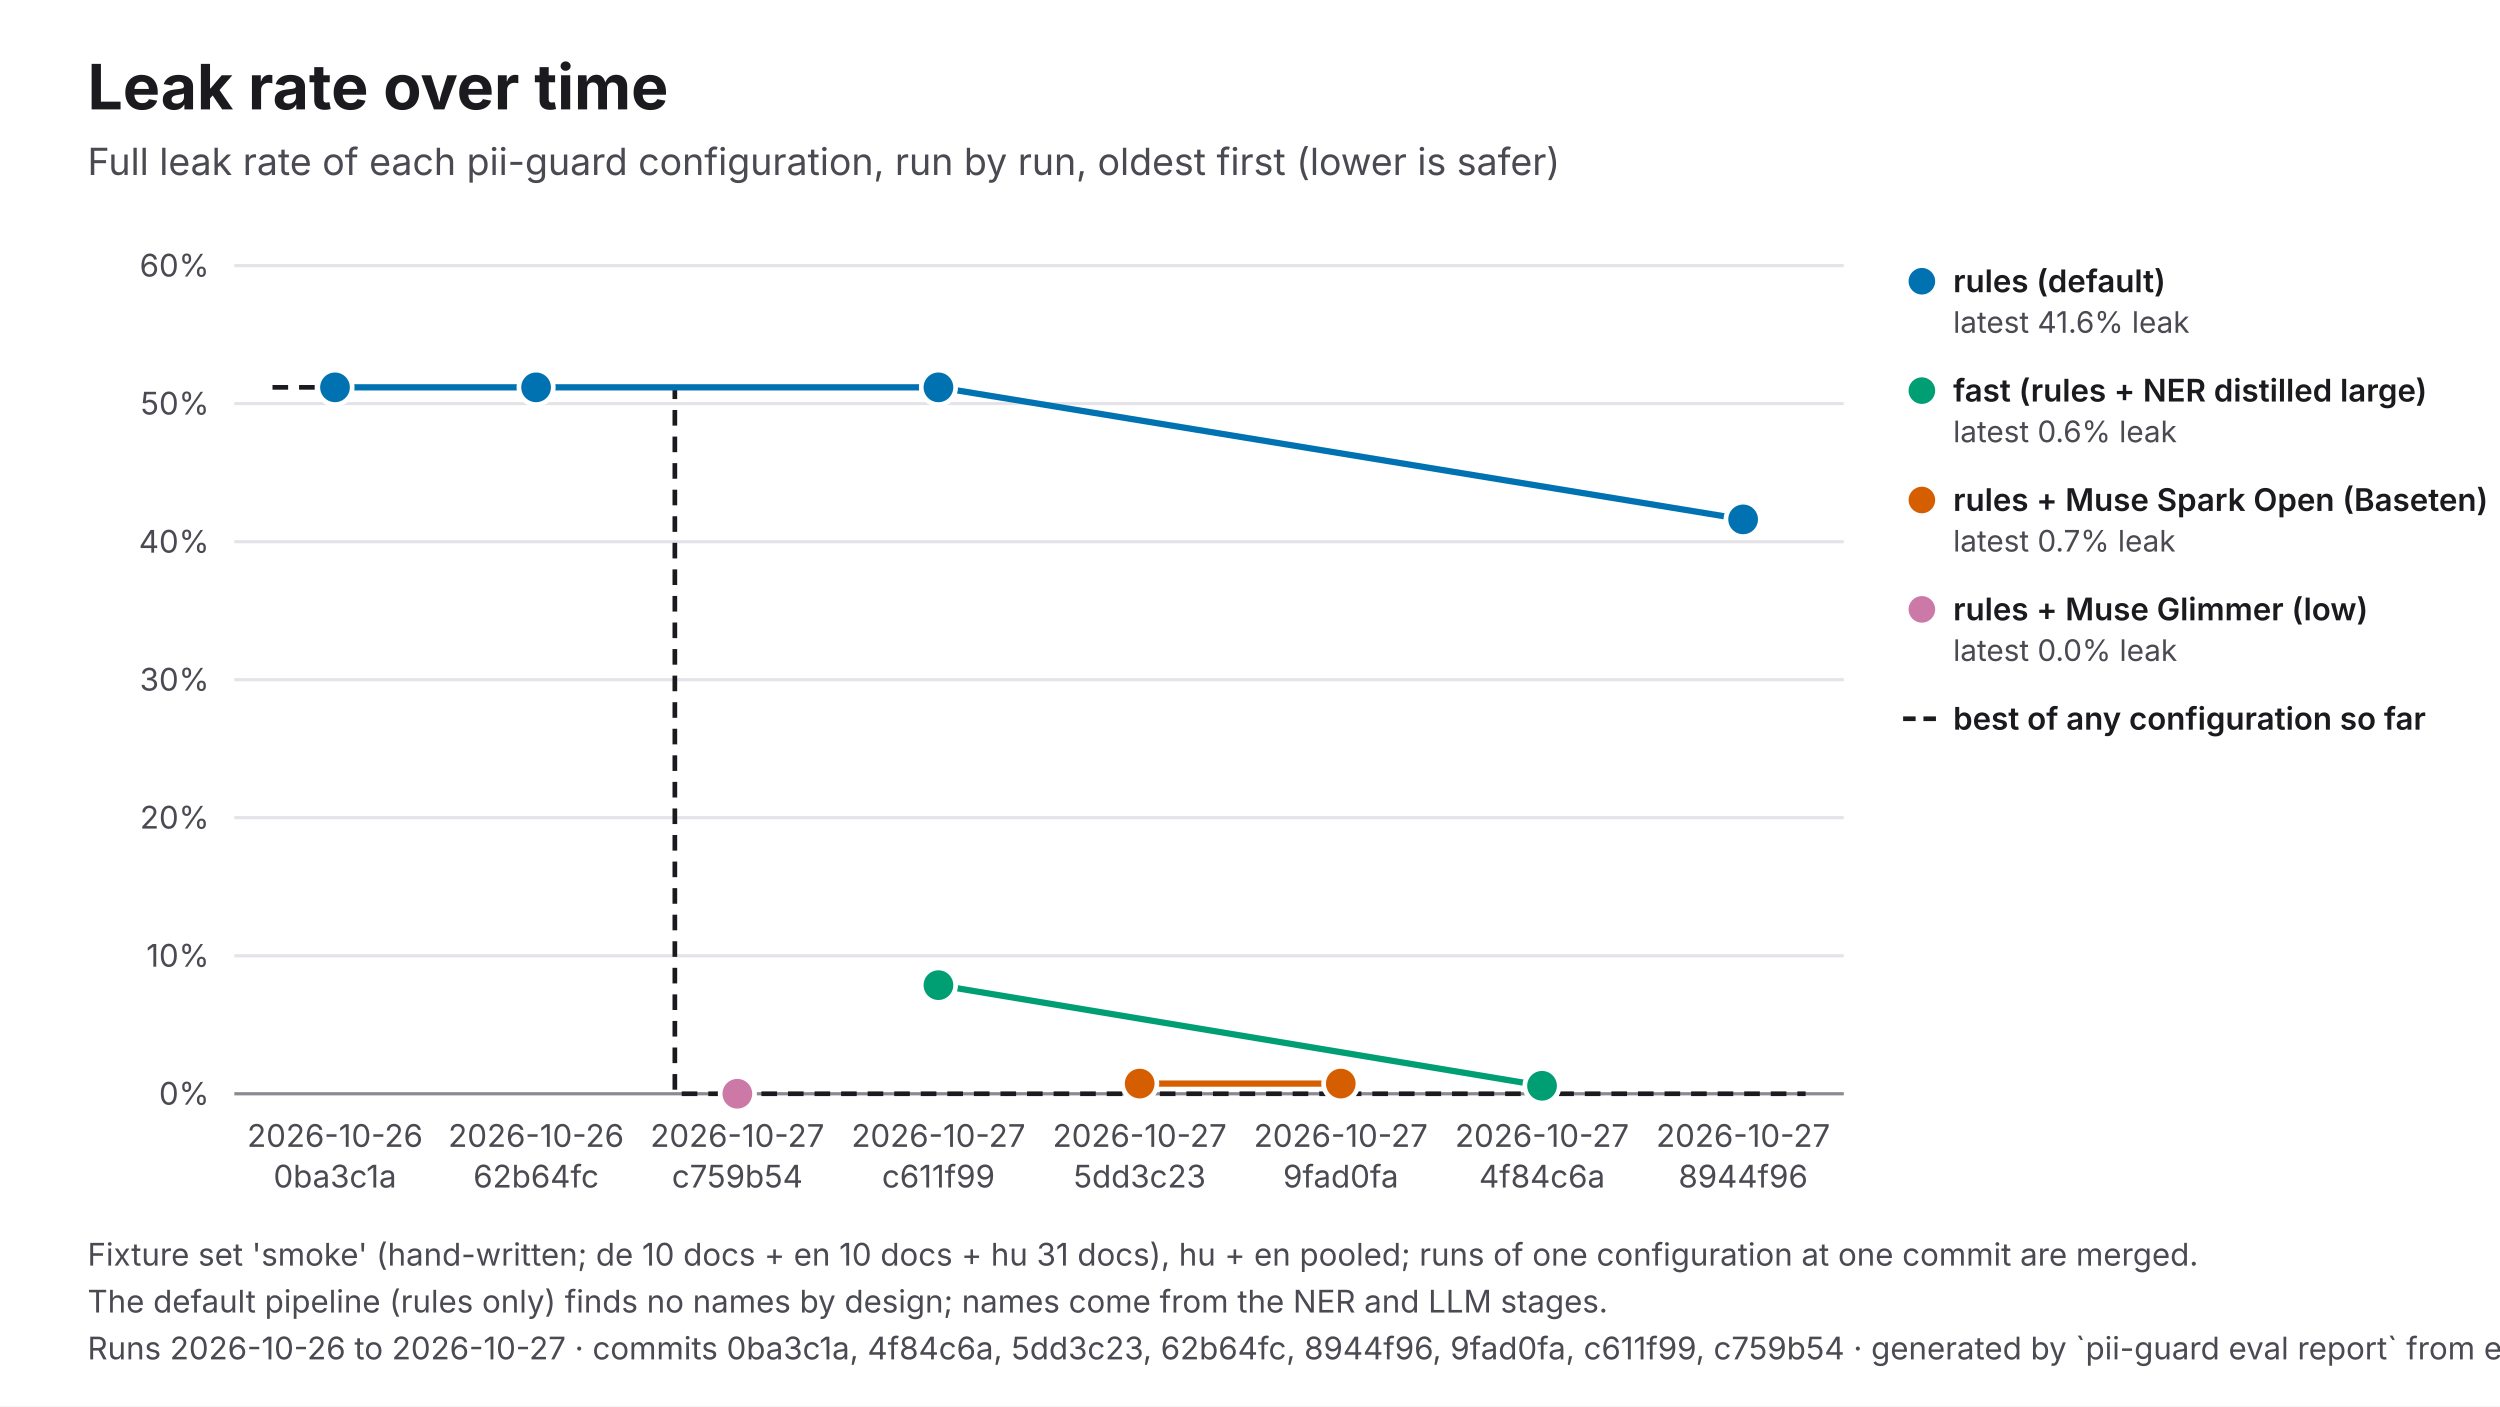
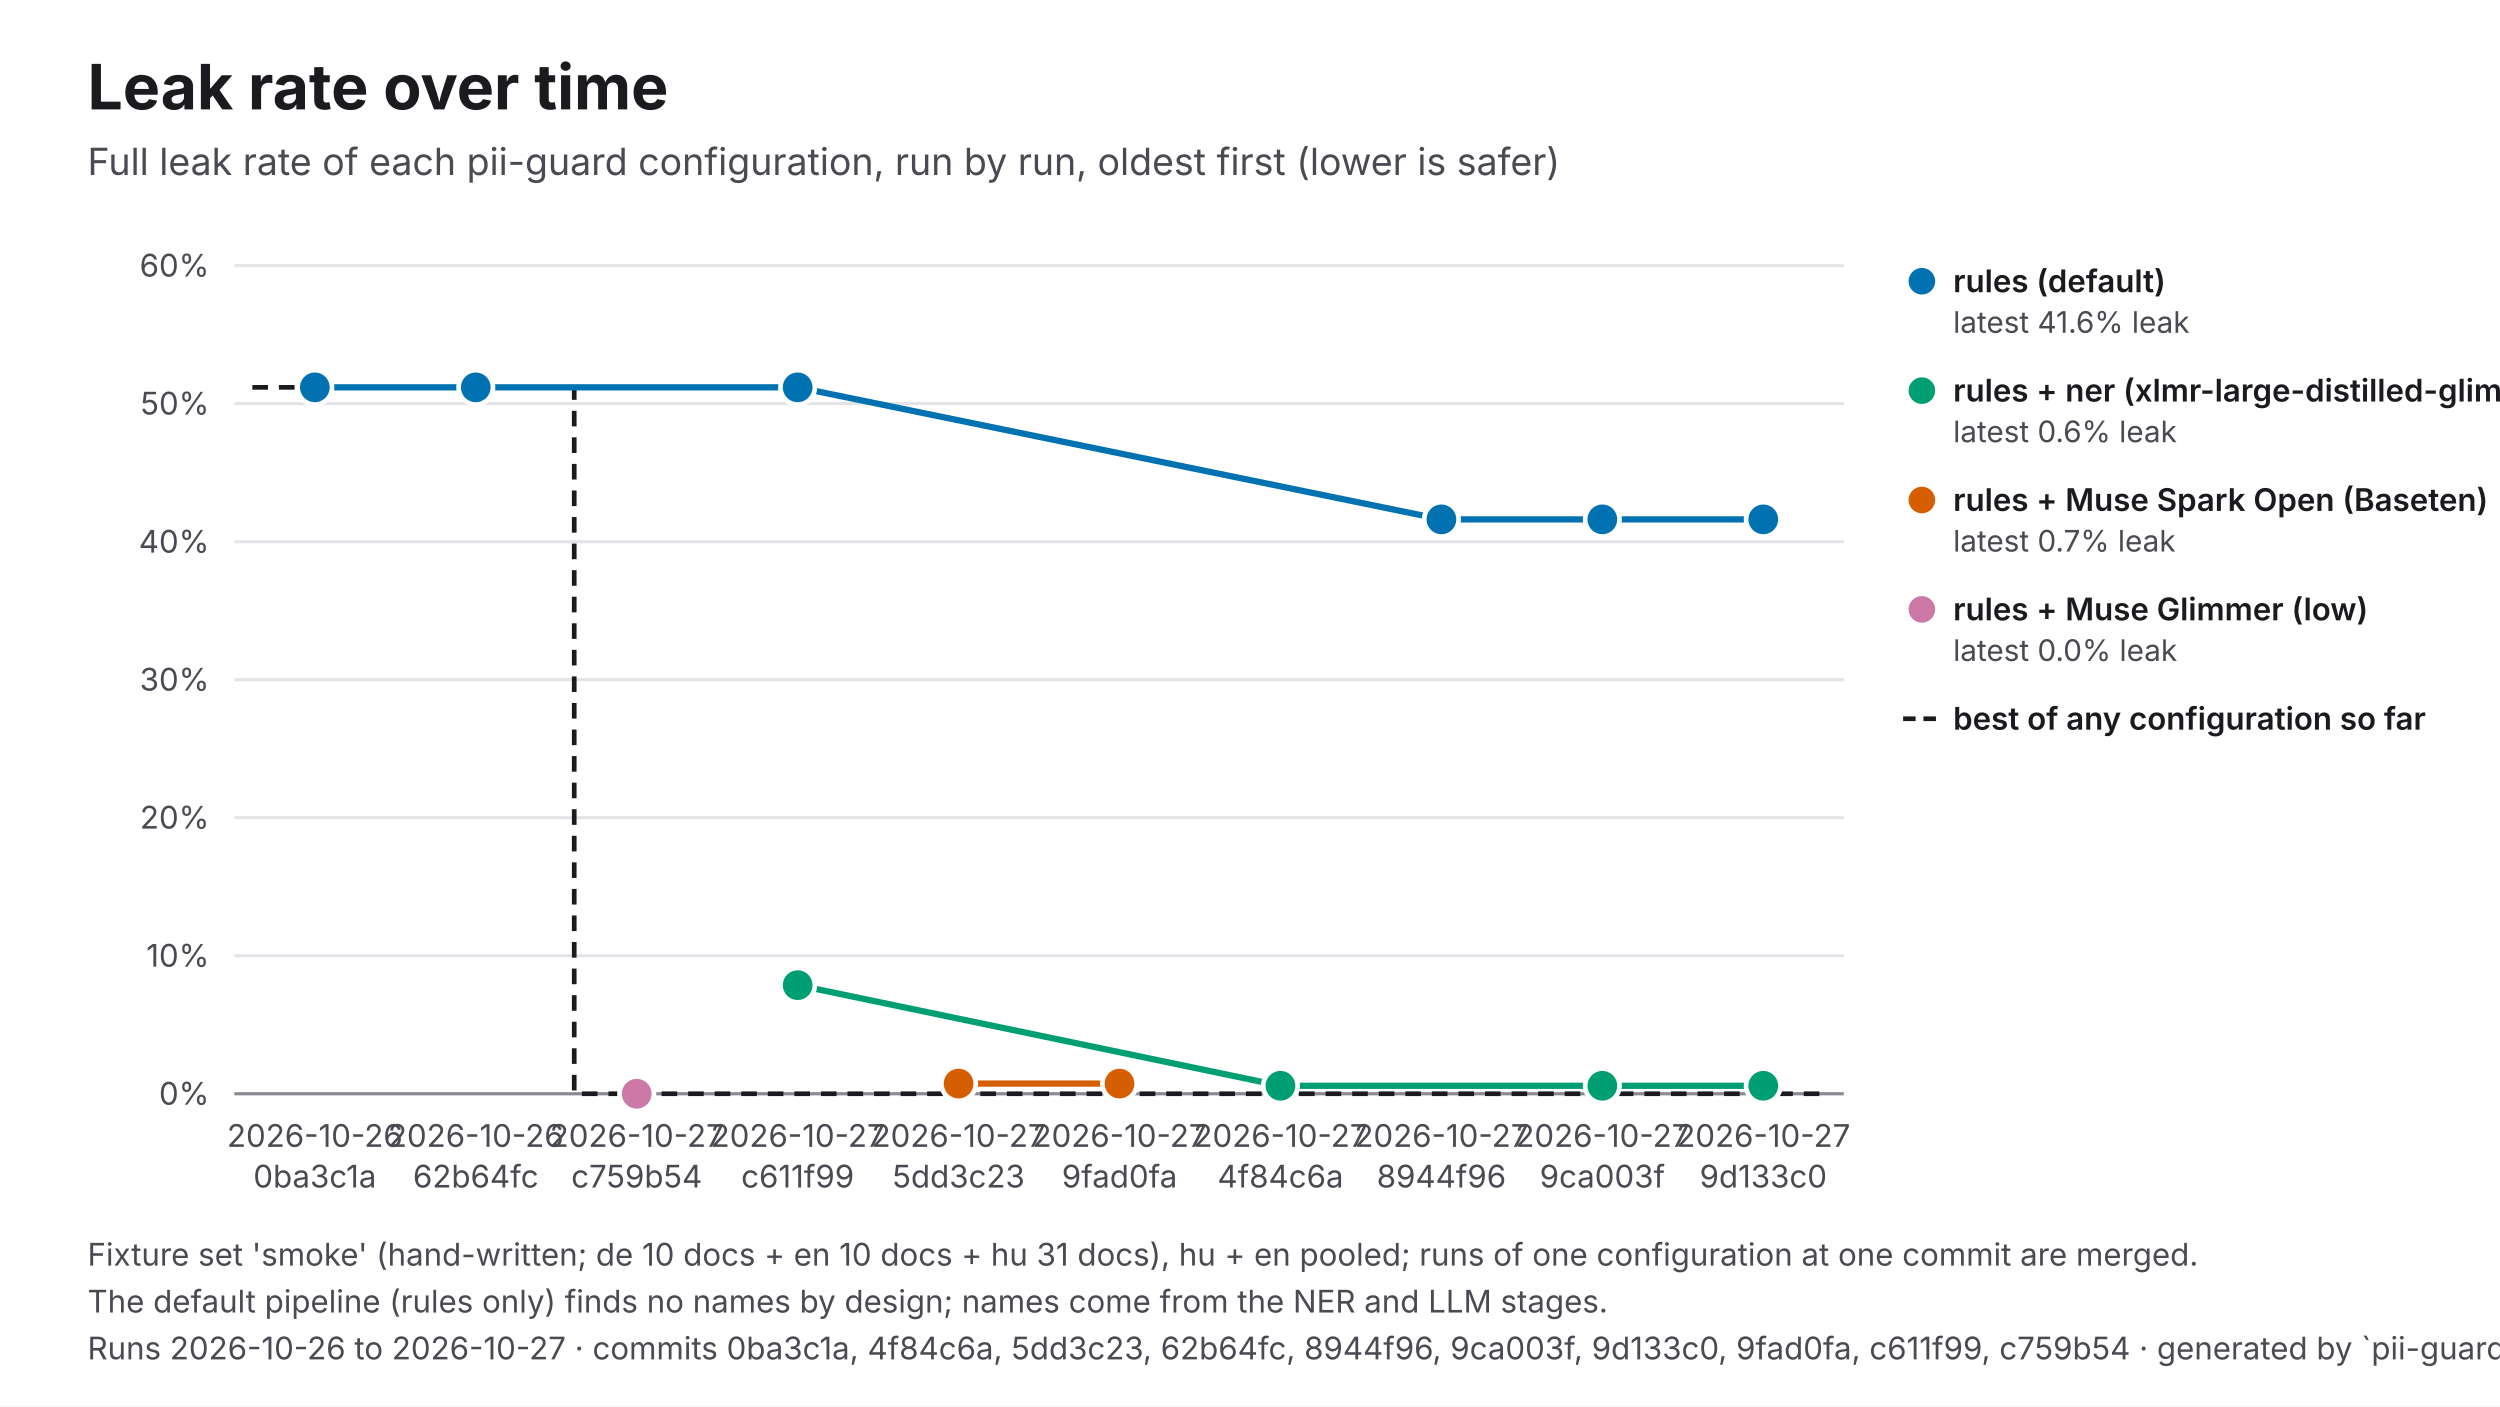
<svg xmlns="http://www.w3.org/2000/svg" viewBox="0 0 1600 900" width="1600" height="900" role="img" aria-labelledby="t d" font-family="Inter, 'Helvetica Neue', Helvetica, Arial, sans-serif">
  <rect width="1600" height="900" fill="#FFFFFF" />
  <text x="56" y="70" font-size="40" fill="#1B1B1F" font-weight="700">Leak rate over time</text>
  <text x="56" y="112" font-size="24" fill="#4A4A52">Full leak rate of each pii-guard configuration, run by run, oldest first (lower is safer)</text>
  <line x1="150" y1="700" x2="1180" y2="700" stroke="#E3E3E8" stroke-width="2" />
  <text x="134" y="707" font-size="20" fill="#4A4A52" text-anchor="end">0%</text>
  <line x1="150" y1="611.7" x2="1180" y2="611.7" stroke="#E3E3E8" stroke-width="2" />
  <text x="134" y="618.7" font-size="20" fill="#4A4A52" text-anchor="end">10%</text>
  <line x1="150" y1="523.3" x2="1180" y2="523.3" stroke="#E3E3E8" stroke-width="2" />
  <text x="134" y="530.3" font-size="20" fill="#4A4A52" text-anchor="end">20%</text>
  <line x1="150" y1="435" x2="1180" y2="435" stroke="#E3E3E8" stroke-width="2" />
  <text x="134" y="442" font-size="20" fill="#4A4A52" text-anchor="end">30%</text>
  <line x1="150" y1="346.7" x2="1180" y2="346.7" stroke="#E3E3E8" stroke-width="2" />
  <text x="134" y="353.7" font-size="20" fill="#4A4A52" text-anchor="end">40%</text>
  <line x1="150" y1="258.3" x2="1180" y2="258.3" stroke="#E3E3E8" stroke-width="2" />
  <text x="134" y="265.3" font-size="20" fill="#4A4A52" text-anchor="end">50%</text>
  <line x1="150" y1="170" x2="1180" y2="170" stroke="#E3E3E8" stroke-width="2" />
  <text x="134" y="177" font-size="20" fill="#4A4A52" text-anchor="end">60%</text>
-   <text x="214.4" y="734" font-size="20" fill="#4A4A52" text-anchor="middle">2026-10-26</text>
-   <text x="214.4" y="760" font-size="20" fill="#4A4A52" text-anchor="middle">0ba3c1a</text>
-   <text x="343.1" y="734" font-size="20" fill="#4A4A52" text-anchor="middle">2026-10-26</text>
-   <text x="343.1" y="760" font-size="20" fill="#4A4A52" text-anchor="middle">62b64fc</text>
-   <text x="471.9" y="734" font-size="20" fill="#4A4A52" text-anchor="middle">2026-10-27</text>
-   <text x="471.9" y="760" font-size="20" fill="#4A4A52" text-anchor="middle">c759b54</text>
-   <text x="600.6" y="734" font-size="20" fill="#4A4A52" text-anchor="middle">2026-10-27</text>
-   <text x="600.6" y="760" font-size="20" fill="#4A4A52" text-anchor="middle">c611f99</text>
-   <text x="729.4" y="734" font-size="20" fill="#4A4A52" text-anchor="middle">2026-10-27</text>
-   <text x="729.4" y="760" font-size="20" fill="#4A4A52" text-anchor="middle">5dd3c23</text>
-   <text x="858.1" y="734" font-size="20" fill="#4A4A52" text-anchor="middle">2026-10-27</text>
-   <text x="858.1" y="760" font-size="20" fill="#4A4A52" text-anchor="middle">9fad0fa</text>
-   <text x="986.9" y="734" font-size="20" fill="#4A4A52" text-anchor="middle">2026-10-27</text>
-   <text x="986.9" y="760" font-size="20" fill="#4A4A52" text-anchor="middle">4f84c6a</text>
-   <text x="1115.6" y="734" font-size="20" fill="#4A4A52" text-anchor="middle">2026-10-27</text>
-   <text x="1115.6" y="760" font-size="20" fill="#4A4A52" text-anchor="middle">8944f96</text>
+   <text x="201.5" y="734" font-size="20" fill="#4A4A52" text-anchor="middle">2026-10-26</text>
+   <text x="201.5" y="760" font-size="20" fill="#4A4A52" text-anchor="middle">0ba3c1a</text>
+   <text x="304.5" y="734" font-size="20" fill="#4A4A52" text-anchor="middle">2026-10-26</text>
+   <text x="304.5" y="760" font-size="20" fill="#4A4A52" text-anchor="middle">62b64fc</text>
+   <text x="407.5" y="734" font-size="20" fill="#4A4A52" text-anchor="middle">2026-10-27</text>
+   <text x="407.5" y="760" font-size="20" fill="#4A4A52" text-anchor="middle">c759b54</text>
+   <text x="510.5" y="734" font-size="20" fill="#4A4A52" text-anchor="middle">2026-10-27</text>
+   <text x="510.5" y="760" font-size="20" fill="#4A4A52" text-anchor="middle">c611f99</text>
+   <text x="613.5" y="734" font-size="20" fill="#4A4A52" text-anchor="middle">2026-10-27</text>
+   <text x="613.5" y="760" font-size="20" fill="#4A4A52" text-anchor="middle">5dd3c23</text>
+   <text x="716.5" y="734" font-size="20" fill="#4A4A52" text-anchor="middle">2026-10-27</text>
+   <text x="716.5" y="760" font-size="20" fill="#4A4A52" text-anchor="middle">9fad0fa</text>
+   <text x="819.5" y="734" font-size="20" fill="#4A4A52" text-anchor="middle">2026-10-27</text>
+   <text x="819.5" y="760" font-size="20" fill="#4A4A52" text-anchor="middle">4f84c6a</text>
+   <text x="922.5" y="734" font-size="20" fill="#4A4A52" text-anchor="middle">2026-10-27</text>
+   <text x="922.5" y="760" font-size="20" fill="#4A4A52" text-anchor="middle">8944f96</text>
+   <text x="1025.5" y="734" font-size="20" fill="#4A4A52" text-anchor="middle">2026-10-27</text>
+   <text x="1025.5" y="760" font-size="20" fill="#4A4A52" text-anchor="middle">9ca003f</text>
+   <text x="1128.5" y="734" font-size="20" fill="#4A4A52" text-anchor="middle">2026-10-27</text>
+   <text x="1128.5" y="760" font-size="20" fill="#4A4A52" text-anchor="middle">9d133c0</text>
  <line x1="150" y1="700" x2="1180" y2="700" stroke="#8A8A93" stroke-width="2" />
-   <path d="M174.4,247.9H303.1V247.9H431.9V700H560.6V700H689.4V700H818.1V700H946.9V700H1075.6V700H1155.6" fill="none" stroke="#1B1B1F" stroke-width="3" stroke-dasharray="10 7" />
-   <path d="M214.4,247.9L343.1,247.9L600.6,247.9L1115.6,332.4" fill="none" stroke="#0072B2" stroke-width="4" />
-   <circle cx="214.4" cy="247.9" r="11" fill="#0072B2" stroke="#FFFFFF" stroke-width="3" />
-   <circle cx="343.1" cy="247.9" r="11" fill="#0072B2" stroke="#FFFFFF" stroke-width="3" />
-   <circle cx="600.6" cy="247.9" r="11" fill="#0072B2" stroke="#FFFFFF" stroke-width="3" />
-   <circle cx="1115.6" cy="332.4" r="11" fill="#0072B2" stroke="#FFFFFF" stroke-width="3" />
-   <path d="M600.6,630.5L986.9,694.9" fill="none" stroke="#009E73" stroke-width="4" />
-   <circle cx="600.6" cy="630.5" r="11" fill="#009E73" stroke="#FFFFFF" stroke-width="3" />
-   <circle cx="986.9" cy="694.9" r="11" fill="#009E73" stroke="#FFFFFF" stroke-width="3" />
-   <path d="M729.4,693.5L858.1,693.5" fill="none" stroke="#D55E00" stroke-width="4" />
-   <circle cx="729.4" cy="693.5" r="11" fill="#D55E00" stroke="#FFFFFF" stroke-width="3" />
-   <circle cx="858.1" cy="693.5" r="11" fill="#D55E00" stroke="#FFFFFF" stroke-width="3" />
-   <circle cx="471.9" cy="700" r="11" fill="#CC79A7" stroke="#FFFFFF" stroke-width="3" />
+   <path d="M161.5,247.9H264.5V247.9H367.5V700H470.5V700H573.5V700H676.5V700H779.5V700H882.5V700H985.5V700H1088.5V700H1168.5" fill="none" stroke="#1B1B1F" stroke-width="3" stroke-dasharray="10 7" />
+   <path d="M201.5,247.9L304.5,247.9L510.5,247.9L922.5,332.4L1025.5,332.4L1128.5,332.4" fill="none" stroke="#0072B2" stroke-width="4" />
+   <circle cx="201.5" cy="247.9" r="11" fill="#0072B2" stroke="#FFFFFF" stroke-width="3" />
+   <circle cx="304.5" cy="247.9" r="11" fill="#0072B2" stroke="#FFFFFF" stroke-width="3" />
+   <circle cx="510.5" cy="247.9" r="11" fill="#0072B2" stroke="#FFFFFF" stroke-width="3" />
+   <circle cx="922.5" cy="332.4" r="11" fill="#0072B2" stroke="#FFFFFF" stroke-width="3" />
+   <circle cx="1025.5" cy="332.4" r="11" fill="#0072B2" stroke="#FFFFFF" stroke-width="3" />
+   <circle cx="1128.5" cy="332.4" r="11" fill="#0072B2" stroke="#FFFFFF" stroke-width="3" />
+   <path d="M510.5,630.5L819.5,694.9L1025.5,694.9L1128.5,694.9" fill="none" stroke="#009E73" stroke-width="4" />
+   <circle cx="510.5" cy="630.5" r="11" fill="#009E73" stroke="#FFFFFF" stroke-width="3" />
+   <circle cx="819.5" cy="694.9" r="11" fill="#009E73" stroke="#FFFFFF" stroke-width="3" />
+   <circle cx="1025.5" cy="694.9" r="11" fill="#009E73" stroke="#FFFFFF" stroke-width="3" />
+   <circle cx="1128.5" cy="694.9" r="11" fill="#009E73" stroke="#FFFFFF" stroke-width="3" />
+   <path d="M613.5,693.5L716.5,693.5" fill="none" stroke="#D55E00" stroke-width="4" />
+   <circle cx="613.5" cy="693.5" r="11" fill="#D55E00" stroke="#FFFFFF" stroke-width="3" />
+   <circle cx="716.5" cy="693.5" r="11" fill="#D55E00" stroke="#FFFFFF" stroke-width="3" />
+   <circle cx="407.5" cy="700" r="11" fill="#CC79A7" stroke="#FFFFFF" stroke-width="3" />
  <circle cx="1230" cy="180" r="10" fill="#0072B2" stroke="#FFFFFF" stroke-width="3" />
  <text x="1250" y="187" font-size="20" fill="#1B1B1F" font-weight="600">rules (default)</text>
  <text x="1250" y="213" font-size="19" fill="#4A4A52">latest 41.6% leak</text>
  <circle cx="1230" cy="250" r="10" fill="#009E73" stroke="#FFFFFF" stroke-width="3" />
-   <text x="1250" y="257" font-size="20" fill="#1B1B1F" font-weight="600">fast (rules + NER distilled large)</text>
+   <text x="1250" y="257" font-size="20" fill="#1B1B1F" font-weight="600">rules + ner (xlmr-large-distilled-glimmer)</text>
  <text x="1250" y="283" font-size="19" fill="#4A4A52">latest 0.6% leak</text>
  <circle cx="1230" cy="320" r="10" fill="#D55E00" stroke="#FFFFFF" stroke-width="3" />
  <text x="1250" y="327" font-size="20" fill="#1B1B1F" font-weight="600">rules + Muse Spark Open (Baseten)</text>
  <text x="1250" y="353" font-size="19" fill="#4A4A52">latest 0.7% leak</text>
  <circle cx="1230" cy="390" r="10" fill="#CC79A7" stroke="#FFFFFF" stroke-width="3" />
  <text x="1250" y="397" font-size="20" fill="#1B1B1F" font-weight="600">rules + Muse Glimmer (low)</text>
  <text x="1250" y="423" font-size="19" fill="#4A4A52">latest 0.0% leak</text>
  <line x1="1218" y1="460" x2="1242" y2="460" stroke="#1B1B1F" stroke-width="3" stroke-dasharray="8 5" />
  <text x="1250" y="467" font-size="20" fill="#1B1B1F" font-weight="600">best of any configuration so far</text>
  <text x="56" y="810" font-size="20" fill="#4A4A52">Fixture set 'smoke' (hand-written; de 10 docs + en 10 docs + hu 31 docs), hu + en pooled; runs of one configuration at one commit are merged.</text>
  <text x="56" y="840" font-size="20" fill="#4A4A52">The default pipeline (rules only) finds no names by design; names come from the NER and LLM stages.</text>
-   <text x="56" y="870" font-size="20" fill="#4A4A52">Runs 2026-10-26 to 2026-10-27 · commits 0ba3c1a, 4f84c6a, 5dd3c23, 62b64fc, 8944f96, 9fad0fa, c611f99, c759b54 · generated by `pii-guard eval report` from eval/results/runs/</text>
+   <text x="56" y="870" font-size="20" fill="#4A4A52">Runs 2026-10-26 to 2026-10-27 · commits 0ba3c1a, 4f84c6a, 5dd3c23, 62b64fc, 8944f96, 9ca003f, 9d133c0, 9fad0fa, c611f99, c759b54 · generated by `pii-guard eval report` from eval/results/runs/</text>
</svg>
